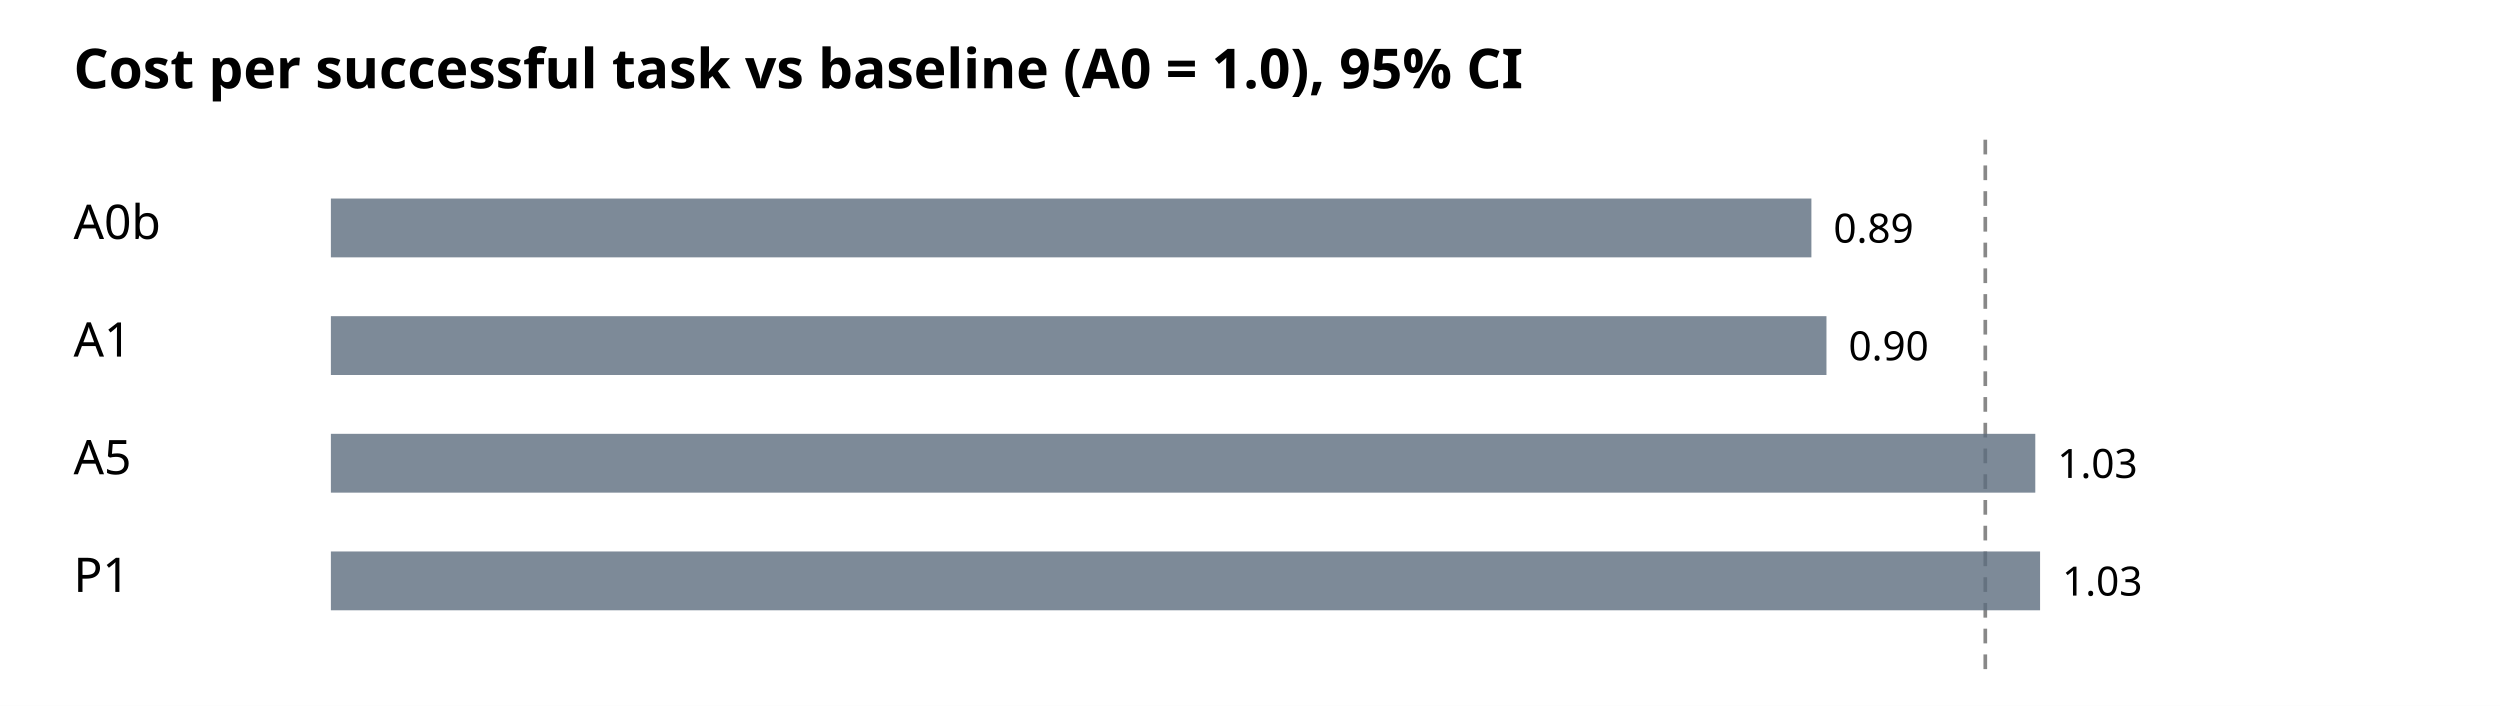
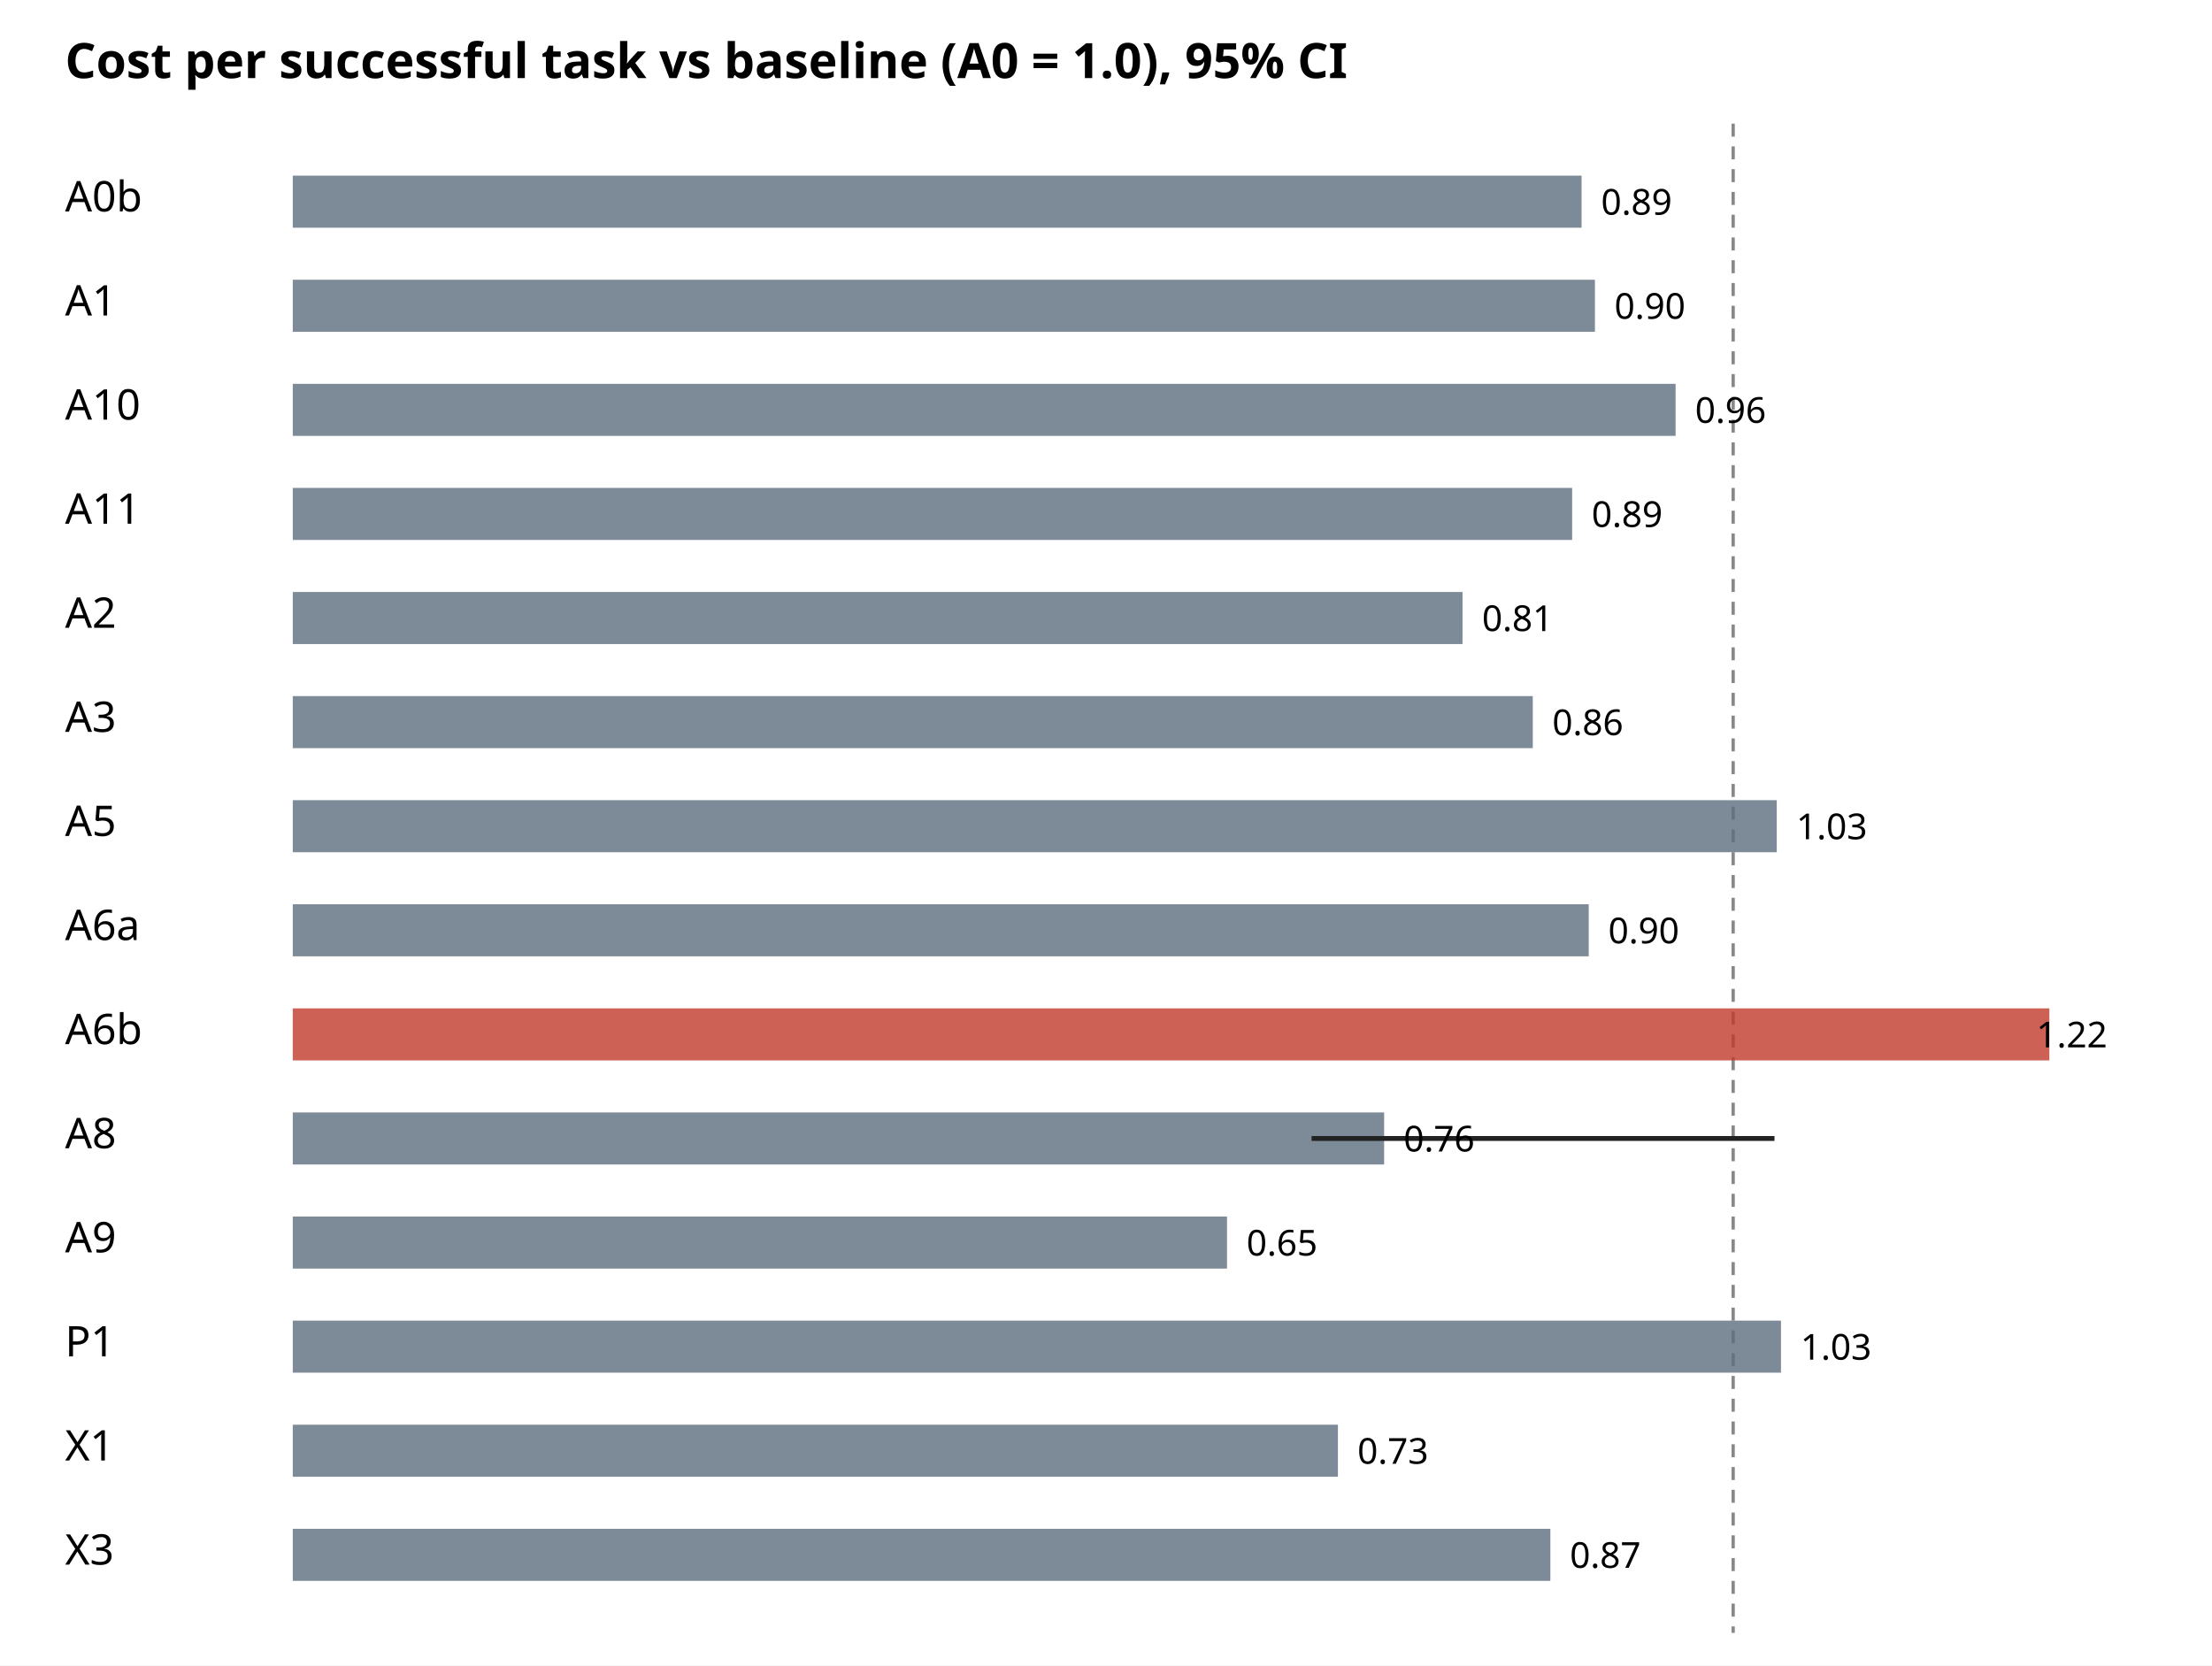
- <svg xmlns="http://www.w3.org/2000/svg" viewBox="0 0 680 192" font-family="sans-serif" font-size="13">
+ <svg xmlns="http://www.w3.org/2000/svg" viewBox="0 0 680 512" font-family="sans-serif" font-size="13">
  <rect width="100%" height="100%" fill="white" />
  <text x="20" y="24" font-size="15" font-weight="600">Cost per successful task vs baseline (A0 = 1.0), 95% CI</text>
-   <line x1="540.0" y1="38" x2="540.0" y2="182" stroke="#888" stroke-dasharray="4 3" />
+   <line x1="532.8" y1="38" x2="532.8" y2="502" stroke="#888" stroke-dasharray="4 3" />
  <text x="20" y="65">A0b</text>
-   <rect x="90" y="54" width="402.7" height="16" fill="#5d6d7e" opacity="0.8" />
-   <text x="498.7" y="66" font-size="11">0.89</text>
+   <rect x="90" y="54" width="396.2" height="16" fill="#5d6d7e" opacity="0.8" />
+   <text x="492.2" y="66" font-size="11">0.89</text>
  <text x="20" y="97">A1</text>
-   <rect x="90" y="86" width="406.8" height="16" fill="#5d6d7e" opacity="0.8" />
-   <text x="502.8" y="98" font-size="11">0.90</text>
-   <text x="20" y="129">A5</text>
-   <rect x="90" y="118" width="463.6" height="16" fill="#5d6d7e" opacity="0.8" />
-   <text x="559.6" y="130" font-size="11">1.03</text>
-   <text x="20" y="161">P1</text>
-   <rect x="90" y="150" width="464.9" height="16" fill="#5d6d7e" opacity="0.8" />
-   <text x="560.9" y="162" font-size="11">1.03</text>
+   <rect x="90" y="86" width="400.3" height="16" fill="#5d6d7e" opacity="0.8" />
+   <text x="496.3" y="98" font-size="11">0.90</text>
+   <text x="20" y="129">A10</text>
+   <rect x="90" y="118" width="425.1" height="16" fill="#5d6d7e" opacity="0.8" />
+   <text x="521.1" y="130" font-size="11">0.96</text>
+   <text x="20" y="161">A11</text>
+   <rect x="90" y="150" width="393.3" height="16" fill="#5d6d7e" opacity="0.8" />
+   <text x="489.3" y="162" font-size="11">0.89</text>
+   <text x="20" y="193">A2</text>
+   <rect x="90" y="182" width="359.6" height="16" fill="#5d6d7e" opacity="0.8" />
+   <text x="455.6" y="194" font-size="11">0.81</text>
+   <text x="20" y="225">A3</text>
+   <rect x="90" y="214" width="381.2" height="16" fill="#5d6d7e" opacity="0.8" />
+   <text x="477.2" y="226" font-size="11">0.86</text>
+   <text x="20" y="257">A5</text>
+   <rect x="90" y="246" width="456.2" height="16" fill="#5d6d7e" opacity="0.8" />
+   <text x="552.2" y="258" font-size="11">1.03</text>
+   <text x="20" y="289">A6a</text>
+   <rect x="90" y="278" width="398.4" height="16" fill="#5d6d7e" opacity="0.8" />
+   <text x="494.4" y="290" font-size="11">0.90</text>
+   <text x="20" y="321">A6b</text>
+   <rect x="90" y="310" width="540.0" height="16" fill="#c0392b" opacity="0.8" />
+   <text x="626.0" y="322" font-size="11">1.22</text>
+   <text x="20" y="353">A8</text>
+   <rect x="90" y="342" width="335.5" height="16" fill="#5d6d7e" opacity="0.8" />
+   <line x1="403.2" y1="350" x2="545.5" y2="350" stroke="#222" stroke-width="1.5" />
+   <text x="431.5" y="354" font-size="11">0.76</text>
+   <text x="20" y="385">A9</text>
+   <rect x="90" y="374" width="287.2" height="16" fill="#5d6d7e" opacity="0.8" />
+   <text x="383.2" y="386" font-size="11">0.65</text>
+   <text x="20" y="417">P1</text>
+   <rect x="90" y="406" width="457.5" height="16" fill="#5d6d7e" opacity="0.8" />
+   <text x="553.5" y="418" font-size="11">1.03</text>
+   <text x="20" y="449">X1</text>
+   <rect x="90" y="438" width="321.3" height="16" fill="#5d6d7e" opacity="0.8" />
+   <text x="417.3" y="450" font-size="11">0.73</text>
+   <text x="20" y="481">X3</text>
+   <rect x="90" y="470" width="386.6" height="16" fill="#5d6d7e" opacity="0.8" />
+   <text x="482.6" y="482" font-size="11">0.87</text>
</svg>
